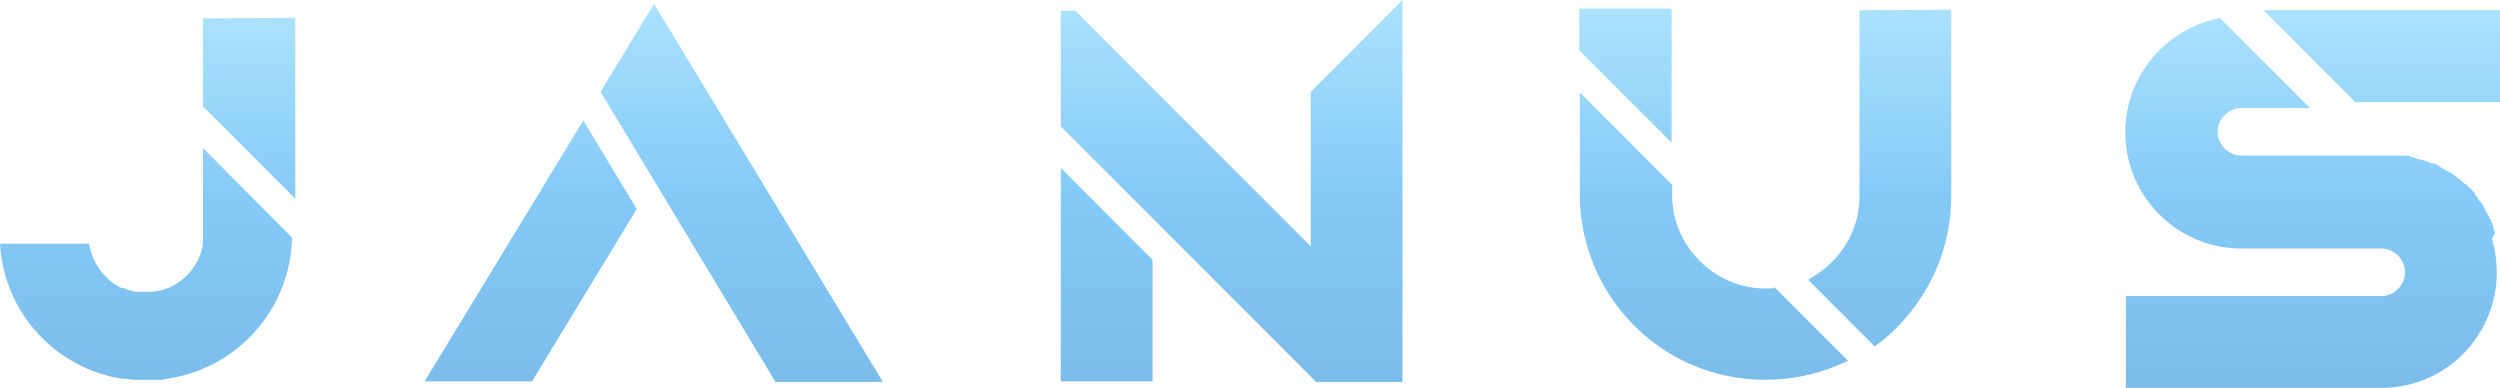
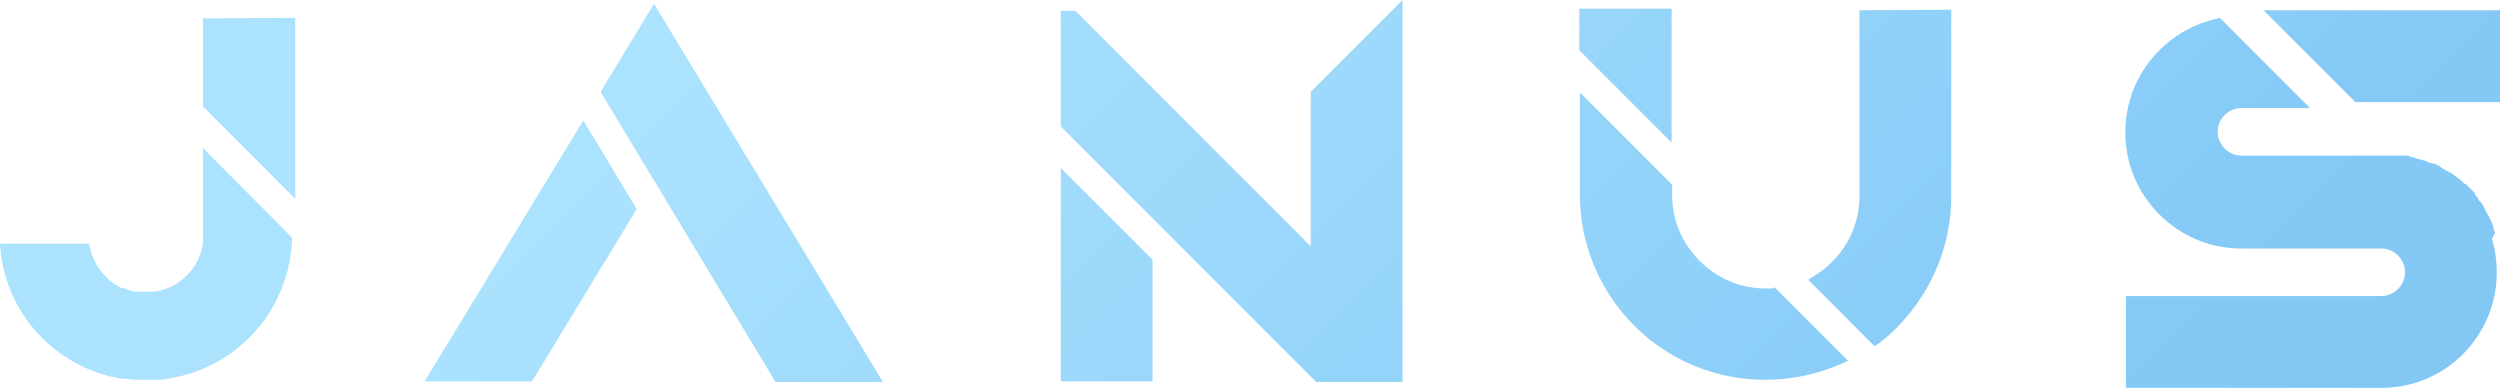
<svg xmlns="http://www.w3.org/2000/svg" width="825" height="128" viewBox="0 0 825 128" fill="none">
-   <path d="M66.982 6.061V35.119L97.444 65.604V5.882L66.982 6.061ZM66.982 48.846V80.4C66.269 85.57 63.419 89.136 61.638 90.918C59.856 92.701 56.115 95.732 50.414 96.267C50.058 96.267 49.702 96.267 49.346 96.267C48.989 96.267 48.633 96.267 48.277 96.267C47.92 96.267 47.564 96.267 47.208 96.267C46.852 96.267 46.495 96.267 46.139 96.267C45.605 96.267 45.07 96.267 44.536 96.267C43.111 95.91 41.864 95.554 40.617 95.019C40.438 95.019 40.26 95.019 40.082 95.019C38.479 94.306 37.232 93.414 36.163 92.523C35.985 92.345 35.807 92.166 35.629 91.988C35.272 91.632 34.916 91.275 34.56 90.918C33.491 89.849 32.066 88.066 30.997 85.57C30.284 84.144 29.75 82.362 29.394 80.4H0C1.247 103.041 18.171 121.403 40.082 124.969C40.438 124.969 40.795 124.969 41.151 124.969C42.398 125.147 43.645 125.326 44.892 125.326C45.961 125.326 47.03 125.326 48.099 125.326C48.455 125.326 48.811 125.326 49.167 125.326C49.88 125.326 50.593 125.326 51.305 125.326C52.018 125.326 52.73 125.326 53.443 125.326C54.512 125.147 55.403 124.969 56.293 124.791C78.739 121.047 95.841 101.793 96.375 78.44L66.982 48.846Z" fill="url(#paint0_linear)" />
-   <path d="M140.114 125.86H175.565L210.125 68.991L192.488 39.754L140.114 125.86ZM215.825 1.247L198.189 30.306L248.603 113.916L255.907 126.038H291.358L215.825 1.247Z" fill="url(#paint1_linear)" />
-   <path d="M350.061 125.861H380.345V85.749L350.061 55.443V125.861ZM433.254 29.593L432.541 30.306V81.293L355.583 4.279L354.871 3.565H350.061V41.716L380.345 72.022L399.763 91.454L433.075 124.791L434.322 126.039H462.825V0L433.254 29.593Z" fill="url(#paint2_linear)" />
-   <path d="M613.628 3.387V64.713C613.628 72.914 610.422 80.58 604.543 86.463C602.94 88.067 601.158 89.493 599.199 90.741L596.705 92.346L618.616 114.273L620.398 113.025C627.524 107.499 633.402 100.19 637.5 91.989C641.775 83.432 643.913 74.162 643.913 64.535V3.209L613.628 3.387ZM584.769 95.198C584.057 95.198 583.344 95.198 582.632 95.198C574.437 95.198 566.777 91.989 560.898 86.106C555.019 80.223 551.813 72.557 551.813 64.357V60.969L521.35 30.485V64.178C521.35 84.323 531.326 103.22 547.894 114.63C558.048 121.582 569.983 125.326 582.453 125.326C590.826 125.326 598.843 123.722 606.503 120.513L609.887 119.087L585.66 94.841L584.769 95.198ZM551.635 2.853H521.172V16.579L551.635 47.064V2.853Z" fill="url(#paint3_linear)" />
-   <path d="M746.973 3.388L777.258 33.694H825V3.388H746.973ZM823.397 76.836L822.862 75.588C822.862 75.41 822.862 75.231 822.862 75.053L822.328 73.449L822.15 73.092C821.793 72.379 821.437 71.666 821.081 70.953L820.903 70.775C820.368 69.705 819.834 68.635 819.299 67.566L819.121 67.209C818.943 67.031 818.765 66.852 818.587 66.674C818.408 66.496 818.23 66.317 818.052 66.139C817.874 65.783 817.696 65.426 817.518 65.07L817.34 64.891C817.161 64.713 816.983 64.535 816.805 64.356C816.805 64.178 816.805 64 816.805 63.822L816.449 63.465C816.27 63.286 816.092 63.108 815.914 62.93C815.38 62.395 814.845 61.86 814.311 61.326C814.133 61.147 813.954 60.969 813.776 60.791C813.598 60.612 813.42 60.612 813.242 60.612L812.886 60.256C812.707 60.077 812.529 59.899 812.351 59.721C811.995 59.364 811.639 59.186 811.46 59.008C810.748 58.473 810.035 57.938 809.323 57.403L809.144 57.225C808.788 57.047 808.432 56.868 808.076 56.69C807.719 56.512 807.363 56.333 807.007 56.155L806.116 55.62C805.582 55.264 805.047 54.907 804.513 54.551C804.156 54.372 803.8 54.194 803.444 54.016C803.266 54.016 803.087 54.016 802.909 54.016C802.375 53.838 801.841 53.659 801.306 53.481H801.128C800.771 53.303 800.415 53.124 800.059 52.946H799.881C799.168 52.768 798.456 52.59 797.743 52.411H797.565C797.208 52.233 796.852 52.055 796.496 51.877C796.318 51.877 796.139 51.877 795.962 51.877L795.605 51.698H795.427C795.07 51.52 794.714 51.342 794.358 51.342H794.18C793.823 51.342 793.467 51.342 793.111 51.342H792.577C792.22 51.342 791.864 51.342 791.508 51.342H791.329C791.151 51.342 790.973 51.342 790.795 51.342C790.438 51.342 790.082 51.342 789.726 51.342C789.548 51.342 789.37 51.342 789.192 51.342H789.013C788.835 51.342 788.657 51.342 788.479 51.342C788.123 51.342 787.766 51.342 787.41 51.342H787.054C786.875 51.342 786.697 51.342 786.519 51.342H786.341C786.163 51.342 785.984 51.342 785.807 51.342H739.668C735.392 51.342 731.829 47.776 731.829 43.498C731.829 39.219 735.392 35.654 739.668 35.654H762.292L732.542 5.882L731.295 6.239C730.404 6.417 729.513 6.595 728.623 6.952C722.566 8.735 717.043 12.122 712.59 16.578C708.136 21.035 704.752 26.562 702.97 32.623C701.901 36.189 701.367 39.932 701.367 43.676C701.367 47.42 701.901 51.163 702.97 54.729C704.752 60.79 708.136 66.317 712.59 70.773C717.043 75.23 722.566 78.618 728.623 80.4C732.185 81.47 735.926 82.005 739.668 82.005H785.807C790.082 82.005 793.645 85.57 793.645 89.849C793.645 94.127 790.082 97.693 785.807 97.693H701.545V127.999H785.807C794.179 127.999 802.196 125.325 808.787 120.334C815.2 115.52 820.01 108.567 822.326 100.902C823.395 97.336 823.929 93.593 823.929 89.849C823.929 86.105 823.395 82.361 822.326 78.796L823.397 76.836Z" fill="url(#paint4_linear)" />
+   <g fill="url(#paint0_linear)">
+     <path d="M66.982 6.061V35.119L97.444 65.604V5.882L66.982 6.061ZM66.982 48.846V80.4C66.269 85.57 63.419 89.136 61.638 90.918C59.856 92.701 56.115 95.732 50.414 96.267C50.058 96.267 49.702 96.267 49.346 96.267C48.989 96.267 48.633 96.267 48.277 96.267C47.92 96.267 47.564 96.267 47.208 96.267C46.852 96.267 46.495 96.267 46.139 96.267C45.605 96.267 45.07 96.267 44.536 96.267C43.111 95.91 41.864 95.554 40.617 95.019C40.438 95.019 40.26 95.019 40.082 95.019C38.479 94.306 37.232 93.414 36.163 92.523C35.985 92.345 35.807 92.166 35.629 91.988C35.272 91.632 34.916 91.275 34.56 90.918C33.491 89.849 32.066 88.066 30.997 85.57C30.284 84.144 29.75 82.362 29.394 80.4H0C1.247 103.041 18.171 121.403 40.082 124.969C40.438 124.969 40.795 124.969 41.151 124.969C42.398 125.147 43.645 125.326 44.892 125.326C45.961 125.326 47.03 125.326 48.099 125.326C48.455 125.326 48.811 125.326 49.167 125.326C49.88 125.326 50.593 125.326 51.305 125.326C52.018 125.326 52.73 125.326 53.443 125.326C54.512 125.147 55.403 124.969 56.293 124.791C78.739 121.047 95.841 101.793 96.375 78.44L66.982 48.846Z" />
+     <path d="M140.114 125.86H175.565L210.125 68.991L192.488 39.754L140.114 125.86ZM215.825 1.247L198.189 30.306L248.603 113.916L255.907 126.038H291.358L215.825 1.247Z" />
+     <path d="M350.061 125.861H380.345V85.749L350.061 55.443V125.861ZM433.254 29.593L432.541 30.306V81.292L355.583 4.279L354.871 3.565H350.061V41.716L380.345 72.022L399.763 91.454L433.075 124.791L434.322 126.039H462.825V0L433.254 29.593Z" />
+     <path d="M613.628 3.387V64.713C613.628 72.914 610.422 80.58 604.543 86.463C602.94 88.067 601.158 89.493 599.199 90.741L596.705 92.346L618.616 114.273L620.398 113.025C627.524 107.499 633.402 100.19 637.5 91.989C641.775 83.432 643.913 74.162 643.913 64.535V3.209L613.628 3.387ZM584.769 95.198C584.057 95.198 583.344 95.198 582.632 95.198C574.437 95.198 566.777 91.989 560.898 86.106C555.019 80.223 551.813 72.557 551.813 64.357V60.969L521.35 30.485V64.178C521.35 84.323 531.326 103.22 547.894 114.63C558.048 121.582 569.983 125.326 582.453 125.326C590.826 125.326 598.843 123.722 606.503 120.513L609.887 119.087L585.66 94.841L584.769 95.198ZM551.635 2.853H521.172V16.579L551.635 47.064V2.853Z" />
+     <path d="M746.973 3.388L777.258 33.694H825V3.388H746.973ZM823.397 76.836L822.862 75.588C822.862 75.41 822.862 75.231 822.862 75.053L822.328 73.449L822.15 73.092C821.793 72.379 821.437 71.666 821.081 70.953L820.903 70.775C820.368 69.705 819.834 68.635 819.299 67.566L819.121 67.209C818.943 67.031 818.765 66.852 818.587 66.674C818.408 66.496 818.23 66.317 818.052 66.139C817.874 65.783 817.696 65.426 817.518 65.07L817.34 64.891C817.161 64.713 816.983 64.534 816.805 64.356C816.805 64.178 816.805 64 816.805 63.822L816.449 63.465C816.27 63.286 816.092 63.108 815.914 62.93C815.38 62.395 814.845 61.86 814.311 61.326C814.133 61.147 813.954 60.969 813.776 60.791C813.598 60.612 813.42 60.612 813.242 60.612L812.886 60.256C812.707 60.077 812.529 59.899 812.351 59.721C811.995 59.364 811.639 59.186 811.46 59.008C810.748 58.473 810.035 57.938 809.323 57.403L809.144 57.225C808.788 57.047 808.432 56.868 808.076 56.69C807.719 56.512 807.363 56.333 807.007 56.155L806.116 55.62C805.582 55.264 805.047 54.907 804.513 54.551C804.156 54.372 803.8 54.194 803.444 54.016C803.266 54.016 803.087 54.016 802.909 54.016C802.375 53.838 801.841 53.659 801.306 53.481H801.128C800.771 53.303 800.415 53.124 800.059 52.946H799.881C799.168 52.768 798.456 52.59 797.743 52.411H797.565C797.208 52.233 796.852 52.055 796.496 51.877C796.318 51.877 796.139 51.877 795.962 51.877L795.605 51.698H795.427C795.07 51.52 794.714 51.342 794.358 51.342H794.18C793.823 51.342 793.467 51.342 793.111 51.342H792.577C792.22 51.342 791.864 51.342 791.508 51.342H791.329C791.151 51.342 790.973 51.342 790.795 51.342C790.438 51.342 790.082 51.342 789.726 51.342C789.548 51.342 789.37 51.342 789.192 51.342H789.013C788.835 51.342 788.657 51.342 788.479 51.342C788.123 51.342 787.766 51.342 787.41 51.342H787.054C786.875 51.342 786.697 51.342 786.519 51.342H786.341C786.163 51.342 785.984 51.342 785.807 51.342H739.668C735.392 51.342 731.829 47.776 731.829 43.498C731.829 39.219 735.392 35.654 739.668 35.654H762.292L732.542 5.882L731.295 6.239C730.404 6.417 729.513 6.595 728.623 6.952C722.566 8.735 717.043 12.122 712.59 16.578C708.136 21.035 704.752 26.562 702.97 32.623C701.901 36.189 701.367 39.932 701.367 43.676C701.367 47.42 701.901 51.163 702.97 54.729C704.752 60.79 708.136 66.317 712.59 70.773C717.043 75.23 722.566 78.618 728.623 80.4C732.185 81.47 735.926 82.005 739.668 82.005H785.807C790.082 82.005 793.645 85.57 793.645 89.849C793.645 94.127 790.082 97.693 785.807 97.693H701.545V127.999H785.807C794.179 127.999 802.196 125.325 808.787 120.334C815.2 115.52 820.01 108.567 822.326 100.902C823.395 97.336 823.929 93.593 823.929 89.849C823.929 86.105 823.395 82.361 822.326 78.796L823.397 76.836Z" />
+   </g>
  <defs>
-     <linearGradient id="paint0_linear" x1="48.722" y1="5.882" x2="48.722" y2="125.326" gradientUnits="userSpaceOnUse">
-       <stop stop-color="#ABE2FE" />
-       <stop offset="0.5" stop-color="#85CAF7" />
-       <stop offset="1" stop-color="#7BBDEA" />
-     </linearGradient>
-     <linearGradient id="paint1_linear" x1="215.736" y1="1.247" x2="215.736" y2="126.038" gradientUnits="userSpaceOnUse">
-       <stop stop-color="#ABE2FE" />
-       <stop offset="0.5" stop-color="#85CAF7" />
-       <stop offset="1" stop-color="#7BBDEA" />
-     </linearGradient>
-     <linearGradient id="paint2_linear" x1="406.443" y1="0" x2="406.443" y2="126.039" gradientUnits="userSpaceOnUse">
-       <stop stop-color="#ABE2FE" />
-       <stop offset="0.5" stop-color="#85CAF7" />
-       <stop offset="1" stop-color="#7BBDEA" />
-     </linearGradient>
-     <linearGradient id="paint3_linear" x1="582.542" y1="2.853" x2="582.542" y2="125.326" gradientUnits="userSpaceOnUse">
-       <stop stop-color="#ABE2FE" />
-       <stop offset="0.5" stop-color="#85CAF7" />
-       <stop offset="1" stop-color="#7BBDEA" />
-     </linearGradient>
-     <linearGradient id="paint4_linear" x1="763.183" y1="3.388" x2="763.183" y2="127.999" gradientUnits="userSpaceOnUse">
+     <linearGradient id="paint0_linear" x1="125" y1="125" x2="675" y2="675" gradientUnits="userSpaceOnUse">
      <stop stop-color="#ABE2FE" />
      <stop offset="0.5" stop-color="#85CAF7" />
      <stop offset="1" stop-color="#7BBDEA" />
    </linearGradient>
  </defs>
</svg>
